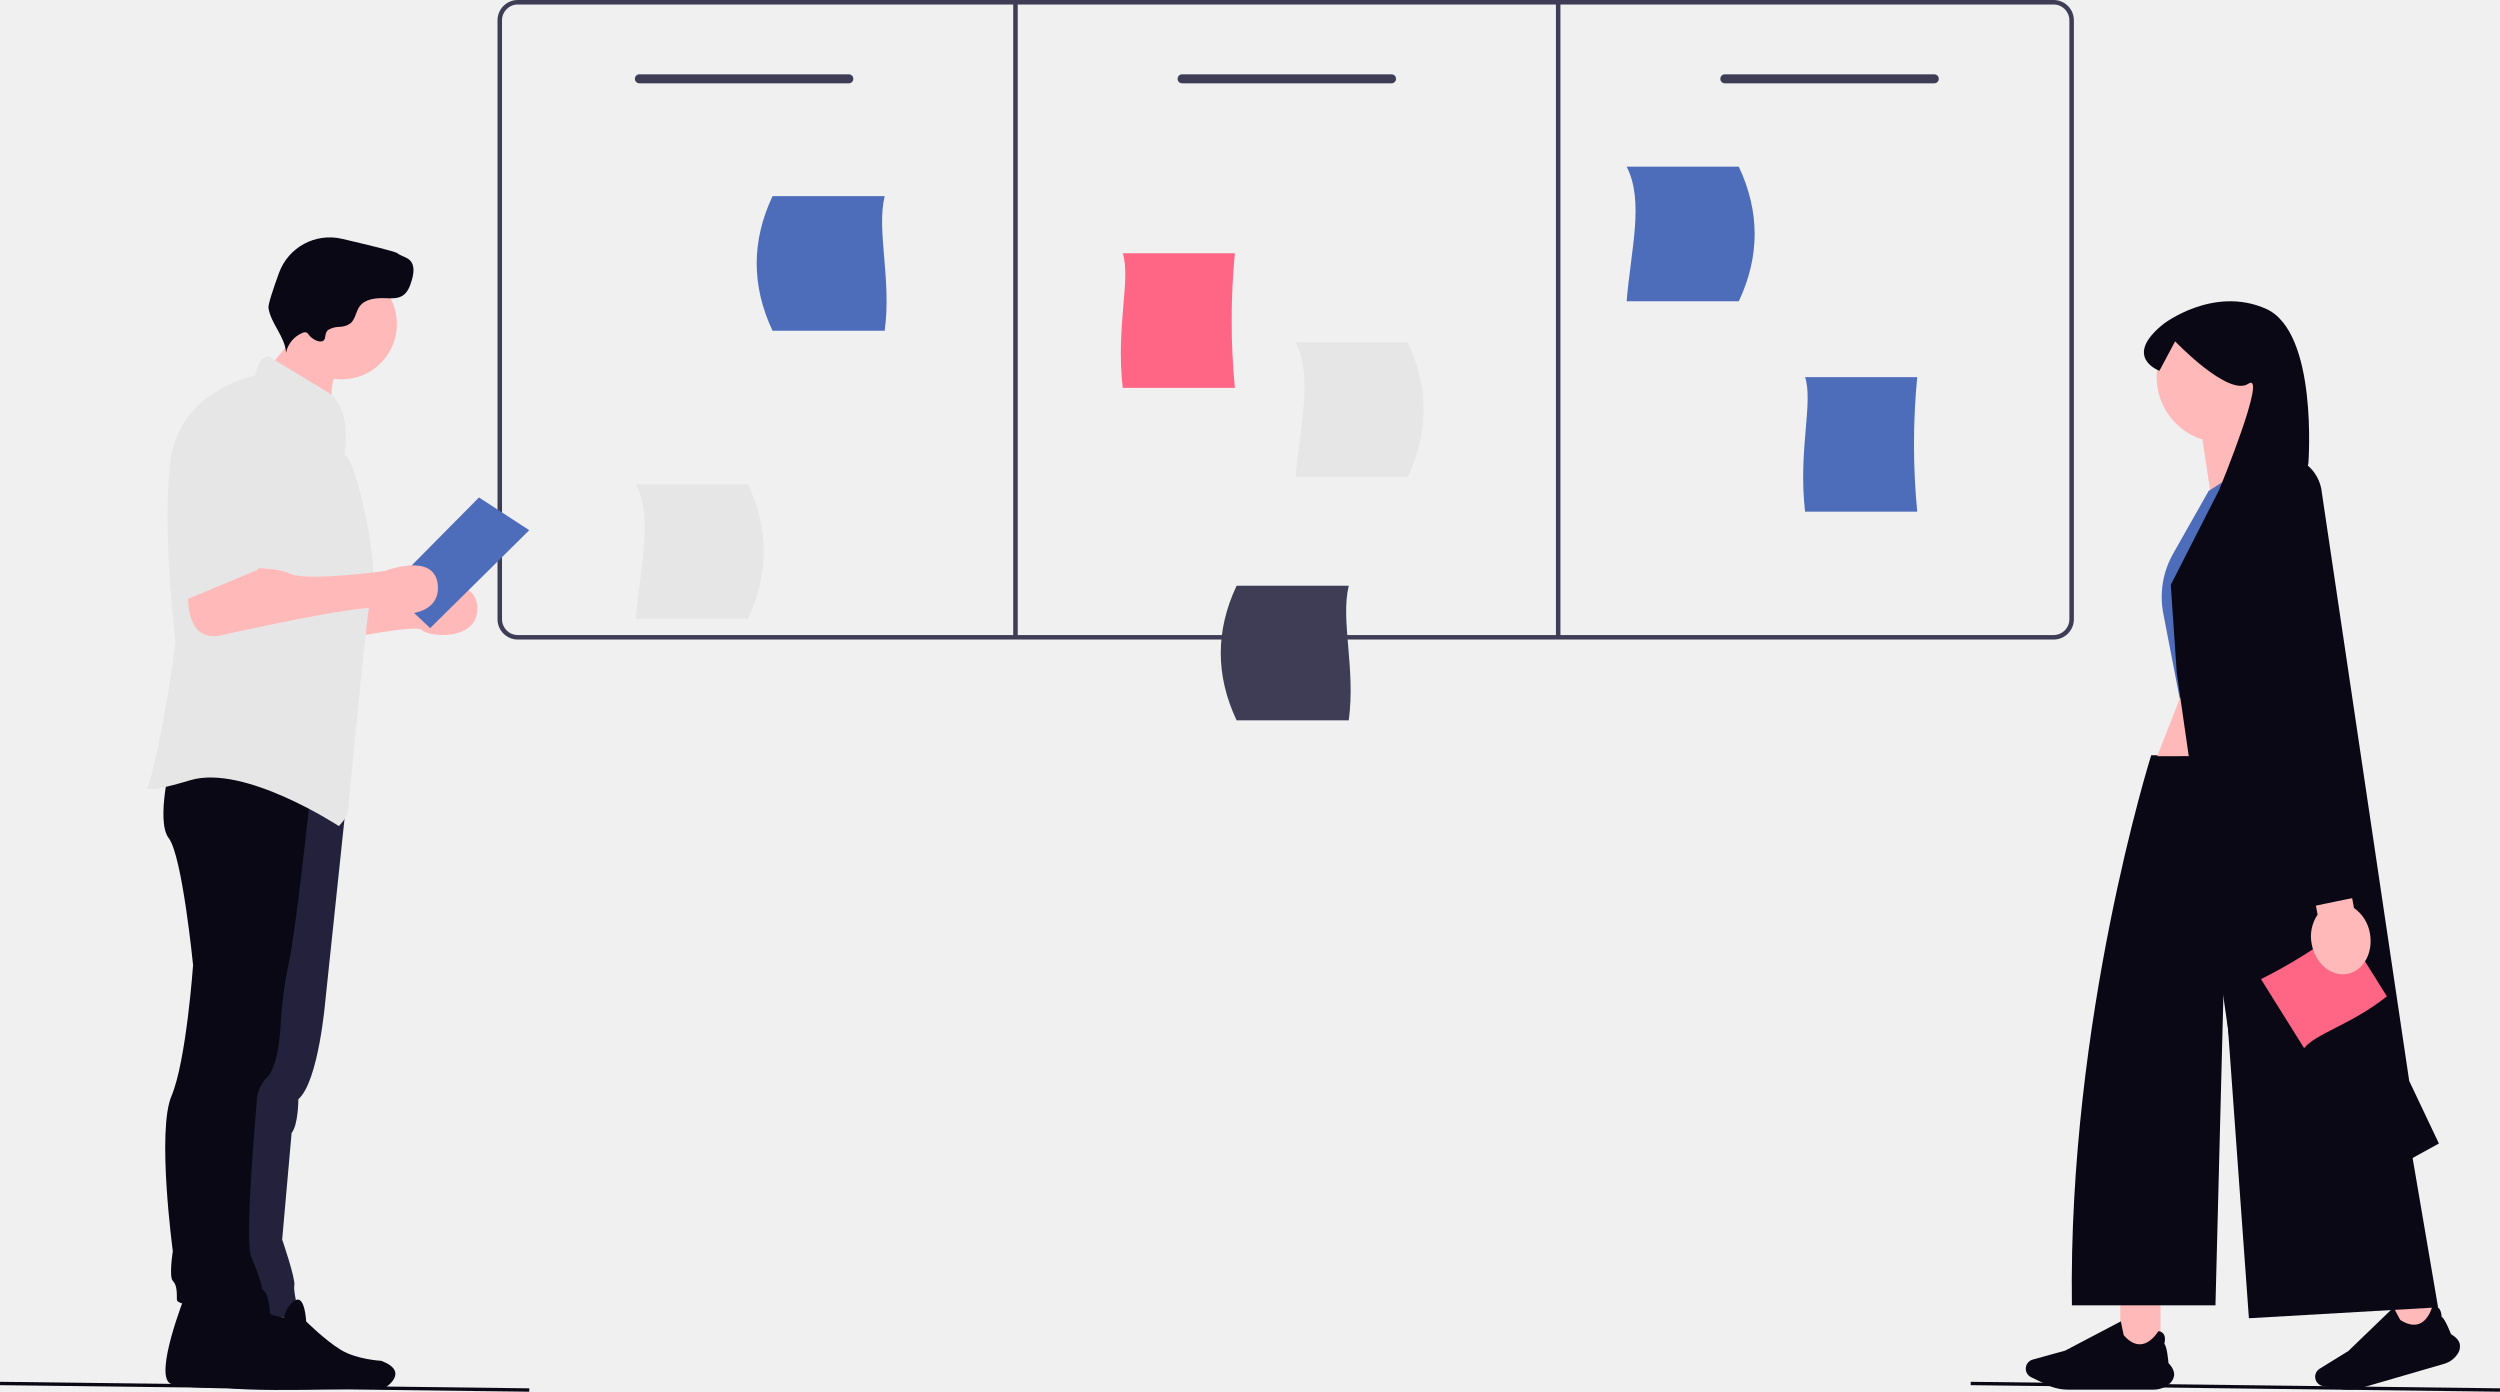
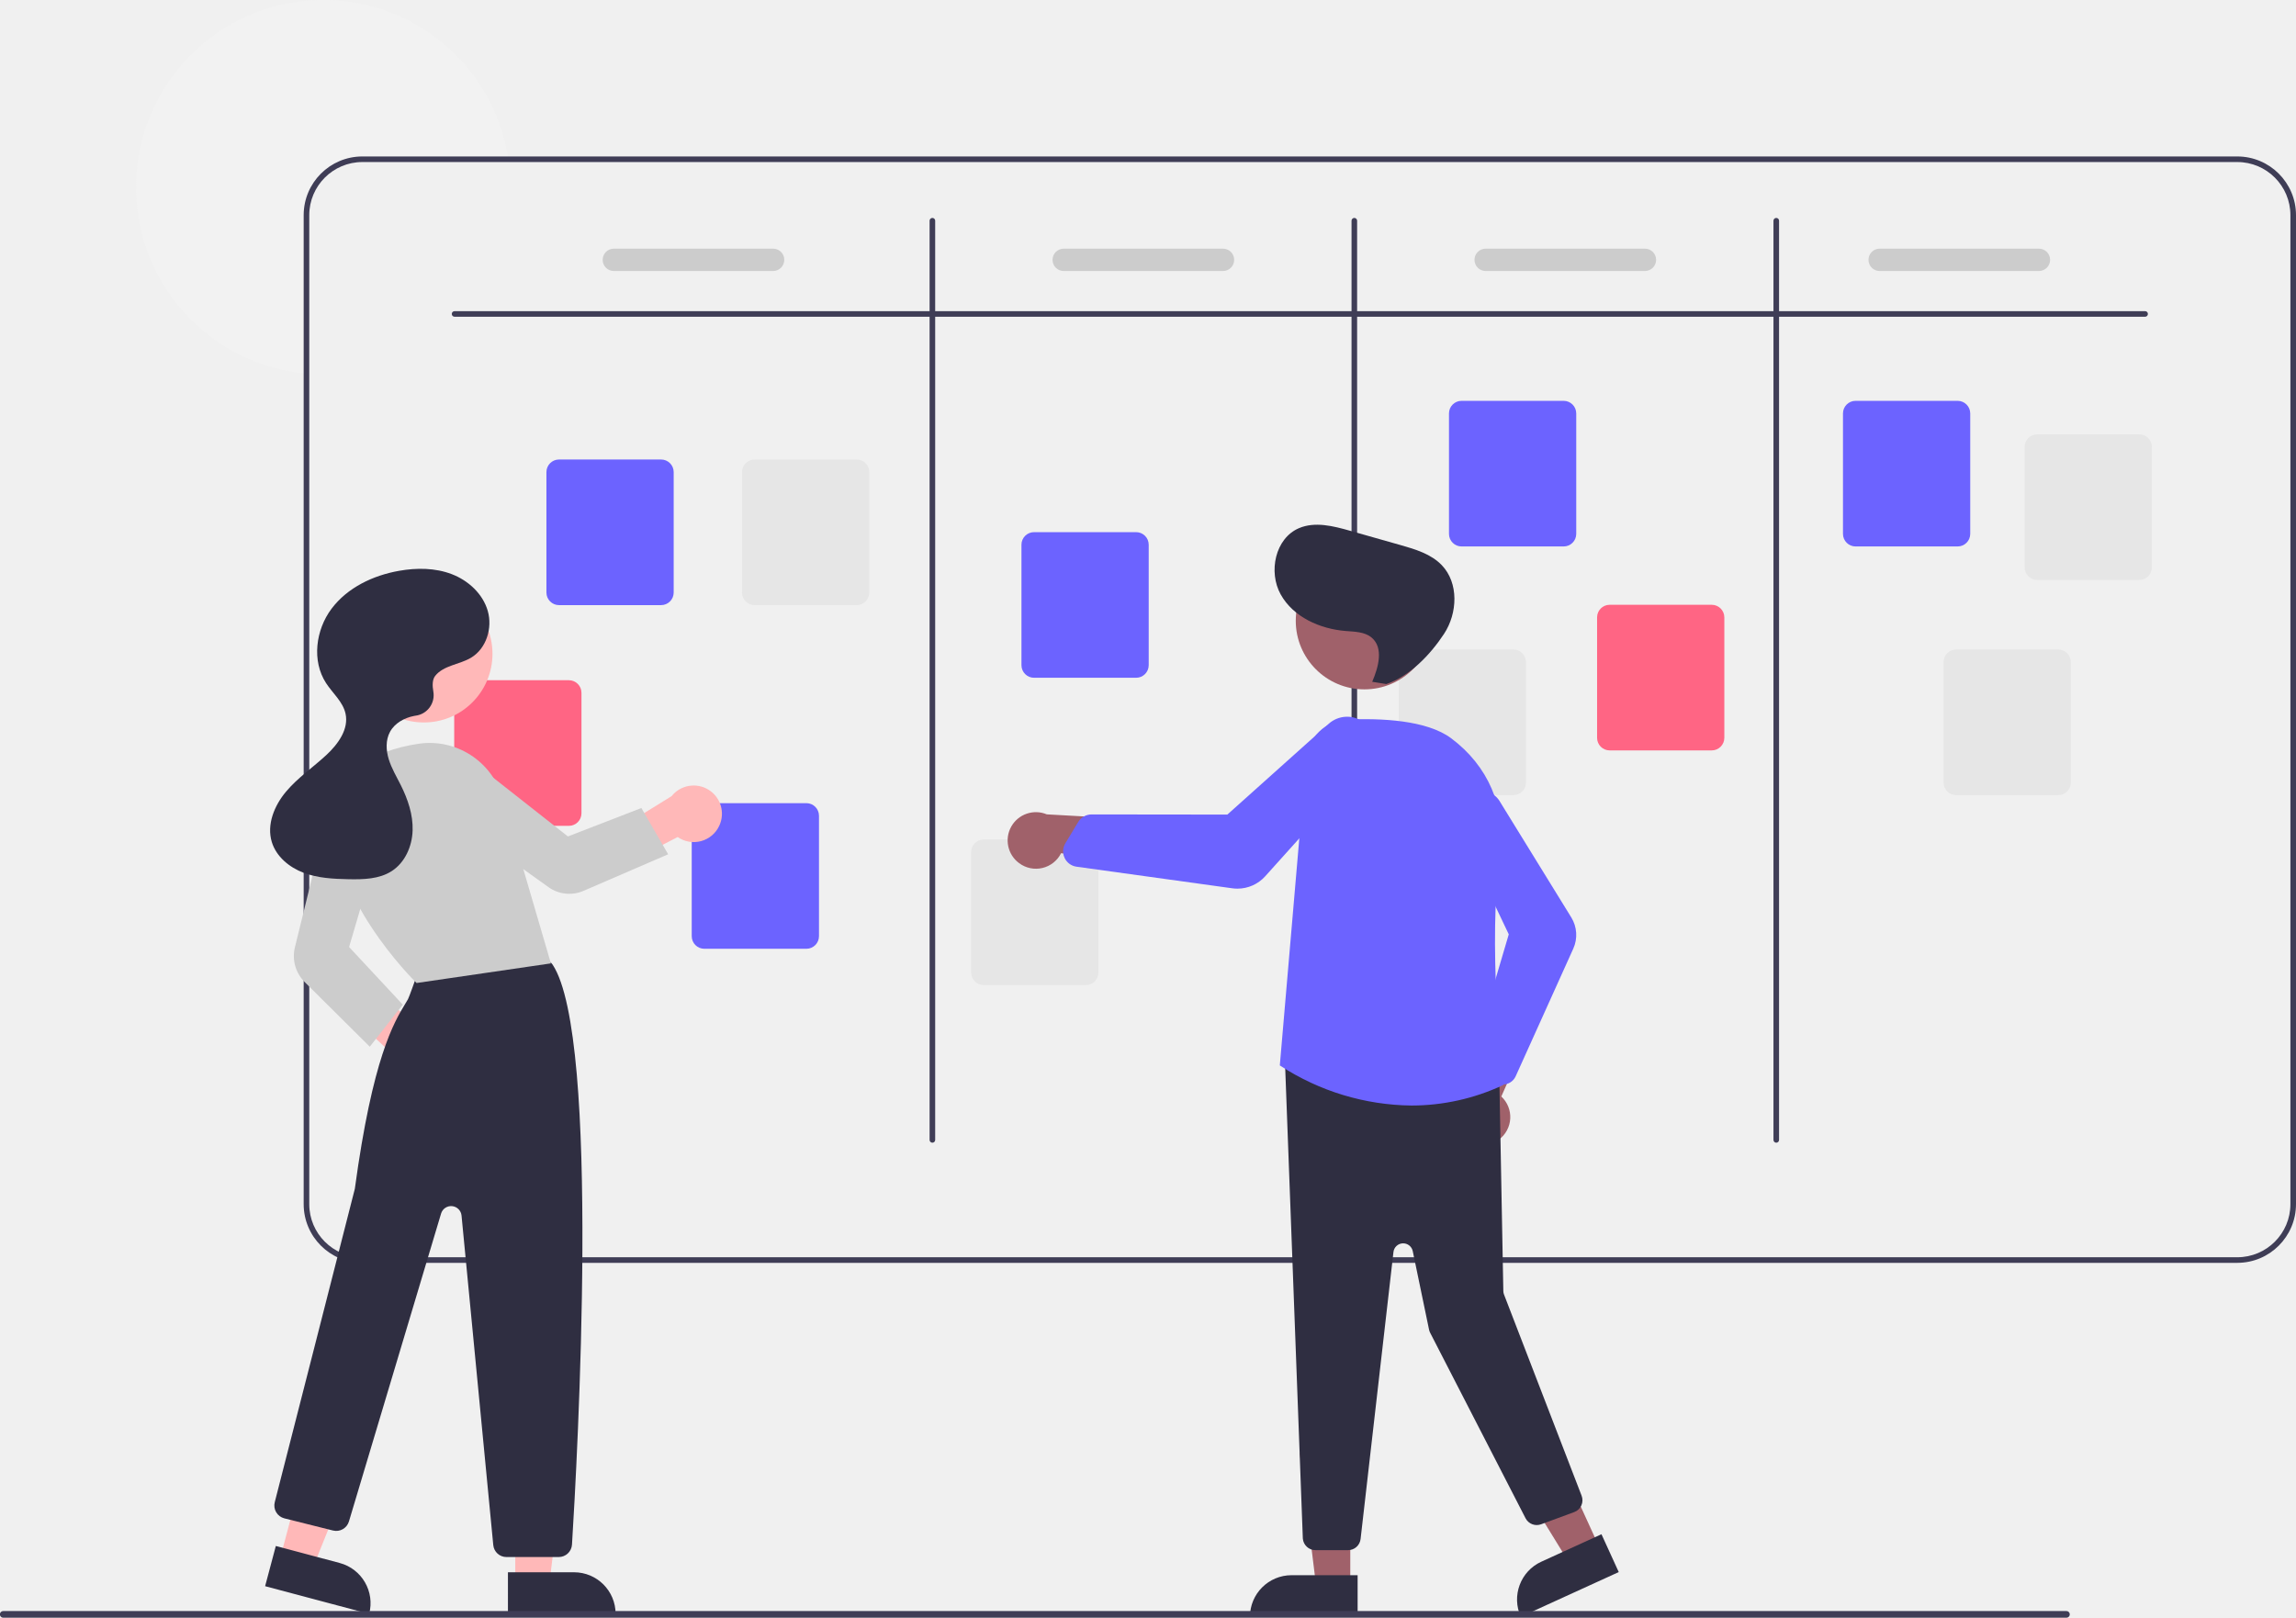
- <svg xmlns="http://www.w3.org/2000/svg" width="1110.152" height="618" viewBox="0 0 1110.152 618" role="img" artist="Katerina Limpitsouni" source="https://undraw.co/">
-   <g id="Group_305" data-name="Group 305" transform="translate(-438.497 -268.251)">
-     <path id="Path_5246-609" data-name="Path 5246" d="M990.425,462.251h-682a9.01,9.01,0,0,1-9-9v-266a9.01,9.01,0,0,1,9-9h682a9.01,9.01,0,0,1,9,9v266a9.01,9.01,0,0,1-9,9Zm-682-282a7.008,7.008,0,0,0-7,7v266a7.008,7.008,0,0,0,7,7h682a7.008,7.008,0,0,0,7-7v-266a7.008,7.008,0,0,0-7-7Z" transform="translate(360 90)" fill="#3f3d56" />
-     <path id="Path_5247-610" data-name="Path 5247" d="M626.861,350.476H577.053c-3.115-27.707,3.758-48.359,0-59.769h49.808a311.81,311.81,0,0,0,0,59.769Z" transform="translate(360 90)" fill="#ff6584" />
-     <path id="Path_5249-611" data-name="Path 5249" d="M929.861,405.476H880.053c-3.115-27.707,3.758-48.359,0-59.769h49.808a311.82,311.82,0,0,0,0,59.769Z" transform="translate(360 90)" fill="#4d6dbb" />
-     <path id="Path_5251-612" data-name="Path 5251" d="M410.634,453.04H360.826c1.868-22.982,7.889-44.442,0-59.769h49.808Q424.7,423.155,410.634,453.04Z" transform="translate(360 90)" fill="#e6e6e6" />
-     <path id="Path_5252-613" data-name="Path 5252" d="M850.634,312.04H800.826c1.868-22.982,7.889-44.442,0-59.769h49.808Q864.7,282.155,850.634,312.04Z" transform="translate(360 90)" fill="#4d6dbb" />
-     <path id="Path_5253-614" data-name="Path 5253" d="M703.634,390.04H653.826c1.868-22.982,7.889-44.442,0-59.769h49.808Q717.7,360.155,703.634,390.04Z" transform="translate(360 90)" fill="#e6e6e6" />
-     <path id="Path_5254-615" data-name="Path 5254" d="M421.549,325.125h49.808c3.115-22.986-3.758-44.445,0-59.769H421.549Q407.482,295.241,421.549,325.125Z" transform="translate(360 90)" fill="#4d6dbb" />
-     <path id="Path_5255-616" data-name="Path 5255" d="M455.425,215.251h-93a2,2,0,0,1,0-4h93a2,2,0,0,1,0,4Z" transform="translate(360 90)" fill="#3f3d56" />
-     <path id="Path_5256-617" data-name="Path 5256" d="M696.425,215.251h-93a2,2,0,0,1,0-4h93a2,2,0,0,1,0,4Z" transform="translate(360 90)" fill="#3f3d56" />
-     <path id="Path_5257-618" data-name="Path 5257" d="M937.425,215.251h-93a2,2,0,0,1,0-4h93a2,2,0,0,1,0,4Z" transform="translate(360 90)" fill="#3f3d56" />
-     <rect id="Rectangle_1038" data-name="Rectangle 1038" width="2" height="282" transform="translate(888.426 269.25)" fill="#3f3d56" />
-     <rect id="Rectangle_1039" data-name="Rectangle 1039" width="2" height="282" transform="translate(1129.426 269.25)" fill="#3f3d56" />
-     <path id="Path_5275-619" data-name="Path 5275" d="M897.549,498.125h49.808c3.115-22.986-3.758-44.445,0-59.769H897.549Q883.482,468.241,897.549,498.125Z" transform="translate(90.072 90)" fill="#3f3d56" />
-     <g id="Group_303" data-name="Group 303" transform="translate(17715.117 -22141.961)">
-       <line id="Line_8" data-name="Line 8" x2="235.022" y2="2.902" transform="translate(-16401.5 23024.561)" fill="#fff" stroke="#090814" stroke-miterlimit="10" stroke-width="1.5" />
-       <rect id="Rectangle_1036" data-name="Rectangle 1036" width="17.857" height="23.535" transform="translate(-16335.089 22987.518)" fill="#ffb9b9" />
-       <path id="Path_5234-620" data-name="Path 5234" d="M412.98,654.79H375.023a21.893,21.893,0,0,1-9.428-2.148l-7-3.364a4.2,4.2,0,0,1,.7-7.838l14.436-3.995,24.7-12.981.018.094c.462,2.339,1.177,5.873,1.268,6.087,2.533,2.9,5.134,4.238,7.733,3.975,4.533-.459,7.546-5.693,7.576-5.746l.023-.04.046,0a3.006,3.006,0,0,1,2.334,1.272c1.034,1.559.4,3.96.3,4.322,1.238,1.212,1.794,7.978,1.837,8.524,1.79,1.9,2.641,3.722,2.529,5.423a5.84,5.84,0,0,1-2.45,4.1,10.6,10.6,0,0,1-6.663,2.307Z" transform="translate(-16733.26 22372.508)" fill="#090814" />
-       <rect id="Rectangle_1037" data-name="Rectangle 1037" width="17.857" height="23.535" transform="translate(-16216.604 22981.773) rotate(-16.22)" fill="#ffb9b9" />
-       <path id="Path_5235-621" data-name="Path 5235" d="M590.633,640.779l-36.446,10.6a21.892,21.892,0,0,1-9.653.571l-7.659-1.275a4.2,4.2,0,0,1-1.517-7.721l12.746-7.868,20.088-19.363.044.085c1.1,2.117,2.771,5.31,2.918,5.491,3.242,2.078,6.114,2.635,8.536,1.657,4.224-1.707,5.655-7.575,5.669-7.634l.011-.045.046-.008a3.006,3.006,0,0,1,2.6.57c1.428,1.208,1.493,3.69,1.495,4.067,1.527.817,3.951,7.159,4.145,7.671,2.249,1.322,3.576,2.836,3.943,4.5a5.84,5.84,0,0,1-1.207,4.625,10.6,10.6,0,0,1-5.754,4.076Z" transform="translate(-16781.908 22375.051)" fill="#090814" />
-       <path id="Path_5236-622" data-name="Path 5236" d="M505.217,277.9H419.636s-37,117.224-35.218,244.285h63.745l3.785-147.5L463.02,527.908l84-4.837Z" transform="translate(-16740.986 22467.684)" fill="#090814" />
-       <path id="Path_5237-623" data-name="Path 5237" d="M504.815,222.669l17.531,40.3-85.709.2L451.5,225.335Z" transform="translate(-16755.346 22482.85)" fill="#ffb9b9" />
-       <path id="Path_5238-624" data-name="Path 5238" d="M494.389,35.47a29.03,29.03,0,1,0-37.727,27.7l5.612,37.088L490.883,76.42a72.069,72.069,0,0,1-9.5-16.749A29,29,0,0,0,494.389,35.47Z" transform="translate(-16755.26 22542.23)" fill="#ffb9b9" />
-       <path id="Path_5239-625" data-name="Path 5239" d="M494.456,85.967l-34.192,21.857L444.482,135.7a38.988,38.988,0,0,0-4.353,26.61l7.251,37.513h75.6l-11.946-78.264A65.8,65.8,0,0,0,499.918,93.78l-5.462-7.813Z" transform="translate(-16756.109 22520.391)" fill="#4d6dbb" />
-       <path id="Path_5240-626" data-name="Path 5240" d="M468.956,104.745l21.419-10.111A18.406,18.406,0,0,1,512.1,111.2l38.744,260.9L564.03,399.89l-79.969,44.125-36.43-253.081-2.666-39.1,23.991-47.093Z" transform="translate(-16757.633 22518.1)" fill="#090814" />
-       <path id="Path_5276-627" data-name="Path 5276" d="M36.736,43.355H.606C-1.653,23.257,3.332,8.277.606,0H36.736a226.178,226.178,0,0,0,0,43.355Z" transform="matrix(-0.53, -0.848, 0.848, -0.53, -16253.145, 22876.152)" fill="#ff6584" />
-       <path id="Path_5241-628" data-name="Path 5241" d="M549.064,360.917l-5.087-27.676-16.159,2.97,5.087,27.676a17.245,17.245,0,0,0-2.608,13.074c1.586,8.627,8.659,14.557,15.8,13.244s11.642-9.37,10.056-18a17.245,17.245,0,0,0-7.087-11.292Z" transform="translate(-16780.385 22452.484)" fill="#ffb9b9" />
-       <path id="Path_5242-629" data-name="Path 5242" d="M487.263,185.2l27.557,133.55,27.938-5.765L523.691,178.859" transform="translate(-16769.248 22494.881)" fill="#090814" />
-       <path id="Path_5243-630" data-name="Path 5243" d="M501.566,71.844s-1.356,10.285-13.915,10.621l-25.477.681s21.537-52.413,12.681-46.508-32.471-18.85-32.471-18.85l-6.968,13.068s-16.647-6.028,1.8-20.79c0,0,22.013-17.019,45.382-6.8s18.966,68.576,18.966,68.576Z" transform="translate(-16753.117 22544)" fill="#090814" />
-     </g>
-     <g id="Group_304" data-name="Group 304" transform="translate(66.523 -33.334)">
-       <path id="Path_5293-631" data-name="Path 5293" d="M309.641,361.948s-4.2,26.37,13.185,23.972c0,0,68.921-15.582,72.517-11.986s25.951,4.82,24.785-10.34c-1.17-15.211-23.586-6.441-23.586-6.441s-34.76,4.794-41.952,1.2-27.568-2.4-27.568-2.4Z" transform="translate(163.772 207.324)" fill="#ffb9b9" />
-       <path id="Path_5294-632" data-name="Path 5294" d="M362.234,447.853l-9.557,90.673s-3,35.959-11.986,43.75c0,0,0,11.387-3,14.983L333.5,644.6s5.993,17.38,5.394,20.377,2.4,12.586,1.8,13.784-28.767,0-28.767,0l5.993-96.489L336.5,448.03Z" transform="translate(163.775 207.413)" fill="#23213b" />
-       <path id="Path_5295-633" data-name="Path 5295" d="M309.738,673.651s-12.569,31.695-6.011,35.52,75.412,1.093,75.412,1.093,11.476-7.1-1.639-12.022c0,0-10.929-.547-18.033-4.918s-15.3-12.569-15.3-12.569-.546-12.022-4.918-9.29a11.231,11.231,0,0,0-4.918,7.65Z" transform="translate(163.765 207.626)" fill="#090814" />
-       <path id="Path_5296-634" data-name="Path 5296" d="M290.378,669.358s-13.784,34.76-6.592,38.955,82.705,1.2,82.705,1.2,12.586-7.791-1.8-13.185c0,0-11.986-.6-19.777-5.394s-16.781-13.784-16.781-13.784-.6-13.185-5.394-10.188a12.317,12.317,0,0,0-5.394,8.391Z" transform="translate(163.746 207.621)" fill="#090814" />
-       <path id="Path_5297-635" data-name="Path 5297" d="M346.115,446.638s-6.592,61.729-9.589,74.914a170.458,170.458,0,0,0-3.6,26.37s-.6,19.178-5.993,24.572a16.2,16.2,0,0,0-4.795,11.986s-5.394,60.531-2.4,67.722,7.065,16.535,4.068,21.329-37.03,1.444-37.03-2.151,0-6.592-1.8-8.39,0-13.185,0-13.185-7.192-53.339-.6-68.921,9.589-58.133,9.589-58.133-4.794-48.544-10.788-56.335,1.2-35.359,1.2-35.359Z" transform="translate(163.745 207.397)" fill="#090814" />
-       <path id="Path_5298-636" data-name="Path 5298" d="M329.2,255.127c.7,1.587,2.364,2.471,3.883,3.307,8.8,4.848,16.164,11.876,23.421,18.823a27.5,27.5,0,0,1,1.091-18.594c.866-2.006,2-4.163,1.383-6.259a7.792,7.792,0,0,0-3.039-3.636,94.22,94.22,0,0,0-9.268-6.323c-2.244-1.343-6.858-4.917-9.433-4.528-.135,3.479-.206,6.59-1.729,9.842C335.142,248.531,329.462,255.734,329.2,255.127Z" transform="translate(163.791 207.212)" fill="#ffb9b9" />
-       <circle id="Ellipse_894" data-name="Ellipse 894" cx="24.572" cy="24.572" r="24.572" transform="translate(499.071 420.904)" fill="#ffb9b9" />
-       <path id="Path_5299-637" data-name="Path 5299" d="M361.1,296.381s4.2-20.976-7.791-28.168-25.77-15.582-25.77-15.582-4.2-.6-5.993,8.39c0,0-34.161,6.592-37.757,38.955s2.4,79.709,2.4,79.709S280.8,421.038,274.2,443.213c0,0-5.394,4.794,18.579-2.4s65.924,20.377,65.924,20.377,4.2-4.2,4.2-7.192,8.99-94.092,10.788-102.482S366.5,297.58,361.1,296.381Z" transform="translate(163.738 207.226)" fill="#e6e6e6" />
-       <path id="Path_5300-638" data-name="Path 5300" d="M354.063,240.83a10.246,10.246,0,0,1,4.819-1.283,9.171,9.171,0,0,0,4.767-1.42c2.321-1.782,2.491-5.226,4.189-7.609,2.458-3.45,7.363-3.866,11.6-3.693,2.589.106,5.377.26,7.557-1.14,2.238-1.438,3.253-4.146,4.007-6.7.892-3.016,1.47-6.705-.742-8.943-1.536-1.553-3.96-1.861-5.666-3.225-.923-.738-13.128-3.7-24.586-6.369a23.948,23.948,0,0,0-27.931,15.159c-2.646,7.275-4.913,14.11-4.679,15.587,1.12,7.066,7.369,12.683,7.8,19.824a12.169,12.169,0,0,1,7.428-8.833,2.324,2.324,0,0,1,1.513-.184c.621.2.984.819,1.376,1.34,1.027,1.365,4.252,3.435,6.08,2.467C353.228,244.944,352.007,242.224,354.063,240.83Z" transform="translate(163.79 207.176)" fill="#090814" />
-       <path id="Path_5304-639" data-name="Path 5304" d="M210.391,180.024l18.5,17.445L272.9,153.988l-22.335-14.537Z" transform="translate(334.102 383.034)" fill="#4d6dbb" />
-       <path id="Path_5307-640" data-name="Path 5307" d="M292.166,352.628s-4.2,26.37,13.185,23.973c0,0,68.921-15.582,72.517-11.986s25.951,4.82,24.785-10.34c-1.17-15.211-23.586-6.441-23.586-6.441s-34.76,4.794-41.952,1.2-27.568-2.4-27.568-2.4Z" transform="translate(163.755 207.315)" fill="#ffb9b9" />
-       <path id="Path_5308-641" data-name="Path 5308" d="M316.74,269.4s-26.969,3-26.969,41.952v49.743l32.962-13.784s13.784-32.363,12.586-41.353S334.719,270.595,316.74,269.4Z" transform="translate(163.754 207.242)" fill="#e6e6e6" />
-     </g>
-     <line id="Line_9" data-name="Line 9" x2="235.022" y2="2.902" transform="translate(438.506 882.6)" fill="#fff" stroke="#090814" stroke-miterlimit="10" stroke-width="1.5" />
-   </g>
+ <svg xmlns="http://www.w3.org/2000/svg" width="821.676" height="579.01" viewBox="0 0 821.676 579.01" role="img" artist="Katerina Limpitsouni" source="https://undraw.co/">
+   <path d="M371.238,218.495h-52.4a19.017,19.017,0,0,0-19,19v56.81c-.67-.04-1.34-.1-2-.18a66.999,66.999,0,1,1,73.1-77.63C371.048,217.155,371.148,217.825,371.238,218.495Z" transform="translate(-189.1619 -160.4952)" fill="#f2f2f2" />
+   <path d="M989.838,216.495h-671a21.023,21.023,0,0,0-21,21v354a21.023,21.023,0,0,0,21,21h671a21.023,21.023,0,0,0,21-21v-354A21.023,21.023,0,0,0,989.838,216.495Zm19,375a19.017,19.017,0,0,1-19,19h-671a19.017,19.017,0,0,1-19-19v-354a19.017,19.017,0,0,1,19-19h671a19.017,19.017,0,0,1,19,19Z" transform="translate(-189.1619 -160.4952)" fill="#3f3d56" />
+   <path d="M956.838,273.865h-605a1,1,0,0,1,0-2h605a1,1,0,0,1,0,2Z" transform="translate(-189.1619 -160.4952)" fill="#3f3d56" />
+   <path d="M522.838,569.495a1,1,0,0,1-1-1v-329a1,1,0,1,1,2,0v329A1,1,0,0,1,522.838,569.495Z" transform="translate(-189.1619 -160.4952)" fill="#3f3d56" />
+   <path d="M673.838,569.495a1,1,0,0,1-1-1v-329a1,1,0,1,1,2,0v329A1,1,0,0,1,673.838,569.495Z" transform="translate(-189.1619 -160.4952)" fill="#3f3d56" />
+   <path d="M824.838,569.495a1,1,0,0,1-1-1v-329a1,1,0,1,1,2,0v329A1,1,0,0,1,824.838,569.495Z" transform="translate(-189.1619 -160.4952)" fill="#3f3d56" />
+   <path d="M425.754,377.083h-36.54a4.505,4.505,0,0,1-4.5-4.5V329.463a4.505,4.505,0,0,1,4.5-4.5h36.54a4.505,4.505,0,0,1,4.5,4.5v43.12A4.505,4.505,0,0,1,425.754,377.083Z" transform="translate(-189.1619 -160.4952)" fill="#6c63ff" />
+   <path d="M477.754,500.083h-36.54a4.505,4.505,0,0,1-4.5-4.5V452.463a4.505,4.505,0,0,1,4.5-4.5h36.54a4.505,4.505,0,0,1,4.5,4.5v43.12A4.505,4.505,0,0,1,477.754,500.083Z" transform="translate(-189.1619 -160.4952)" fill="#6c63ff" />
+   <path d="M595.754,403.083h-36.54a4.505,4.505,0,0,1-4.5-4.5V355.463a4.505,4.505,0,0,1,4.5-4.5h36.54a4.505,4.505,0,0,1,4.5,4.5v43.12A4.505,4.505,0,0,1,595.754,403.083Z" transform="translate(-189.1619 -160.4952)" fill="#6c63ff" />
+   <path d="M748.754,356.083h-36.54a4.505,4.505,0,0,1-4.5-4.5V308.463a4.505,4.505,0,0,1,4.5-4.5h36.54a4.505,4.505,0,0,1,4.5,4.5v43.12A4.505,4.505,0,0,1,748.754,356.083Z" transform="translate(-189.1619 -160.4952)" fill="#6c63ff" />
+   <path d="M889.754,356.083h-36.54a4.505,4.505,0,0,1-4.5-4.5V308.463a4.505,4.505,0,0,1,4.5-4.5h36.54a4.505,4.505,0,0,1,4.5,4.5v43.12A4.505,4.505,0,0,1,889.754,356.083Z" transform="translate(-189.1619 -160.4952)" fill="#6c63ff" />
+   <path d="M954.754,368.083h-36.54a4.505,4.505,0,0,1-4.5-4.5V320.463a4.505,4.505,0,0,1,4.5-4.5h36.54a4.505,4.505,0,0,1,4.5,4.5v43.12A4.505,4.505,0,0,1,954.754,368.083Z" transform="translate(-189.1619 -160.4952)" fill="#e6e6e6" />
+   <path d="M925.754,445.083h-36.54a4.505,4.505,0,0,1-4.5-4.5V397.463a4.505,4.505,0,0,1,4.5-4.5h36.54a4.505,4.505,0,0,1,4.5,4.5v43.12A4.505,4.505,0,0,1,925.754,445.083Z" transform="translate(-189.1619 -160.4952)" fill="#e6e6e6" />
+   <path d="M801.754,429.083h-36.54a4.505,4.505,0,0,1-4.5-4.5V381.463a4.505,4.505,0,0,1,4.5-4.5h36.54a4.505,4.505,0,0,1,4.5,4.5v43.12A4.505,4.505,0,0,1,801.754,429.083Z" transform="translate(-189.1619 -160.4952)" fill="#ff6584" />
+   <path d="M730.754,445.083h-36.54a4.505,4.505,0,0,1-4.5-4.5V397.463a4.505,4.505,0,0,1,4.5-4.5h36.54a4.505,4.505,0,0,1,4.5,4.5v43.12A4.505,4.505,0,0,1,730.754,445.083Z" transform="translate(-189.1619 -160.4952)" fill="#e6e6e6" />
+   <path d="M577.754,513.083h-36.54a4.505,4.505,0,0,1-4.5-4.5V465.463a4.505,4.505,0,0,1,4.5-4.5h36.54a4.505,4.505,0,0,1,4.5,4.5v43.12A4.505,4.505,0,0,1,577.754,513.083Z" transform="translate(-189.1619 -160.4952)" fill="#e6e6e6" />
+   <path d="M392.754,456.083h-36.54a4.505,4.505,0,0,1-4.5-4.5V408.463a4.505,4.505,0,0,1,4.5-4.5h36.54a4.505,4.505,0,0,1,4.5,4.5v43.12A4.505,4.505,0,0,1,392.754,456.083Z" transform="translate(-189.1619 -160.4952)" fill="#ff6584" />
+   <path d="M495.754,377.083h-36.54a4.505,4.505,0,0,1-4.5-4.5V329.463a4.505,4.505,0,0,1,4.5-4.5h36.54a4.505,4.505,0,0,1,4.5,4.5v43.12A4.505,4.505,0,0,1,495.754,377.083Z" transform="translate(-189.1619 -160.4952)" fill="#e6e6e6" />
+   <path d="M465.838,257.495h-57a4,4,0,0,1,0-8h57a4,4,0,0,1,0,8Z" transform="translate(-189.1619 -160.4952)" fill="#ccc" />
+   <path d="M626.838,257.495h-57a4,4,0,0,1,0-8h57a4,4,0,0,1,0,8Z" transform="translate(-189.1619 -160.4952)" fill="#ccc" />
+   <path d="M777.838,257.495h-57a4,4,0,0,1,0-8h57a4,4,0,0,1,0,8Z" transform="translate(-189.1619 -160.4952)" fill="#ccc" />
+   <path d="M918.838,257.495h-57a4,4,0,0,1,0-8h57a4,4,0,0,1,0,8Z" transform="translate(-189.1619 -160.4952)" fill="#ccc" />
+   <path d="M338.171,550.387A10.056,10.056,0,0,1,329.471,537.656L303.838,513.795l13.553-3.438,25.206,20.444a10.11,10.11,0,0,1-4.426,19.586Z" transform="translate(-189.1619 -160.4952)" fill="#ffb8b8" />
+   <polygon points="184.404 566.253 196.664 566.253 202.496 518.965 184.402 518.965 184.404 566.253" fill="#ffb8b8" />
+   <path d="M370.939,723.245h38.531a0,0,0,0,1,0,0v14.887a0,0,0,0,1,0,0H385.826a14.887,14.887,0,0,1-14.887-14.887v0A0,0,0,0,1,370.939,723.245Z" transform="translate(591.28 1300.863) rotate(179.9974)" fill="#2f2e41" />
+   <polygon points="100.345 557.401 112.193 560.555 129.994 516.359 112.509 511.705 100.345 557.401" fill="#ffb8b8" />
+   <path d="M285.307,718.541h38.531a0,0,0,0,1,0,0v14.887a0,0,0,0,1,0,0H300.194a14.887,14.887,0,0,1-14.887-14.887v0A0,0,0,0,1,285.307,718.541Z" transform="matrix(-0.96635, -0.25722, 0.25722, -0.96635, 222.9961, 1345.388)" fill="#2f2e41" />
+   <path d="M389.123,717.795H370.416a4.73,4.73,0,0,1-4.726-4.293L354.333,595.57a3.748,3.748,0,0,0-7.321-.715L314.039,705.055a4.742,4.742,0,0,1-5.7,3.246l-17.403-4.352a4.747,4.747,0,0,1-3.447-5.787c.284-1.11,28.411-111.028,28.656-112.158,6.373-46.968,13.997-59.554,18.093-66.314.339-.56.651-1.074.931-1.561.351-.608,2.512-6.645,3.884-10.564a4.79,4.79,0,0,1,2.435-2.978c17.211-8.802,37.347-2.709,43.109-.632a4.682,4.682,0,0,1,2.338,1.815c17.285,26.071,8.802,177.491,6.926,207.581A4.751,4.751,0,0,1,389.123,717.795Z" transform="translate(-189.1619 -160.4952)" fill="#2f2e41" />
+   <circle cx="151.684" cy="234.024" r="24.561" fill="#ffb8b8" />
+   <path d="M338.244,512.333l-.177-.171c-.331-.32-33.056-32.38-28.821-62.024,1.811-12.68,12.07-20.781,29.668-23.431a27.135,27.135,0,0,1,30,19.121l17.4,59.484Z" transform="translate(-189.1619 -160.4952)" fill="#ccc" />
+   <path d="M321.495,535.136l-23.318-23.171a13.137,13.137,0,0,1-3.48-12.392l11.289-45.919A10.354,10.354,0,0,1,319.165,446.254a10.411,10.411,0,0,1,6.809,12.794L314.09,499.444l19.218,20.637Z" transform="translate(-189.1619 -160.4952)" fill="#ccc" />
+   <path d="M446.566,456.058a10.056,10.056,0,0,1-14.884,4.029L400.553,476.221l1.376-13.706,27.597-17.079a10.11,10.11,0,0,1,17.04,10.621Z" transform="translate(-189.1619 -160.4952)" fill="#ffb8b8" />
+   <path d="M428.283,466.26l-30.346,13.114a12.809,12.809,0,0,1-12.477-1.338l-38.589-27.649A10.355,10.355,0,0,1,344.897,435.4a10.41,10.41,0,0,1,14.409-1.568l33.088,26.042,26.3-10.175Z" transform="translate(-189.1619 -160.4952)" fill="#ccc" />
+   <path d="M344.918,402.39c3.03-3.796,8.691-4.001,12.853-6.505,5.452-3.28,7.706-10.611,5.949-16.726s-6.938-10.881-12.878-13.16-12.549-2.307-18.816-1.206c-9.33,1.64-18.516,5.995-24.207,13.569s-7.139,18.666-1.981,26.612c2.37,3.652,6.029,6.667,6.975,10.917,1.242,5.58-2.671,10.961-6.864,14.846-4.777,4.426-10.257,8.133-14.442,13.123s-6.976,11.806-5.066,18.032c1.6,5.216,6.256,9.059,11.361,10.984s10.666,2.203,16.121,2.309c5.297.104,10.924-.025,15.386-2.881,4.777-3.058,7.328-8.858,7.516-14.527s-1.706-11.223-4.245-16.294c-1.513-3.023-3.273-5.953-4.278-9.18s-1.18-6.89.431-9.863c1.693-3.125,5.117-5.009,8.604-5.694.181-.036.373-.067.573-.096a7.398,7.398,0,0,0,6.333-8.628C343.847,405.808,343.881,403.689,344.918,402.39Z" transform="translate(-189.1619 -160.4952)" fill="#2f2e41" />
+   <polygon points="483.229 567.3 470.969 567.3 465.137 520.012 483.231 520.013 483.229 567.3" fill="#a0616a" />
+   <path d="M462.212,563.797h23.644a0,0,0,0,1,0,0v14.887a0,0,0,0,1,0,0H447.325a0,0,0,0,1,0,0v0A14.887,14.887,0,0,1,462.212,563.797Z" fill="#2f2e41" />
+   <polygon points="572.184 553.413 561.033 558.506 536.079 517.917 552.538 510.399 572.184 553.413" fill="#a0616a" />
+   <path d="M743.47,716.962h23.644a0,0,0,0,1,0,0v14.887a0,0,0,0,1,0,0H728.583a0,0,0,0,1,0,0v0A14.887,14.887,0,0,1,743.47,716.962Z" transform="translate(-422.5278 215.6884) rotate(-24.54855)" fill="#2f2e41" />
+   <path d="M725.643,568.352a10.056,10.056,0,0,0,.801-15.399l14.412-32.7-18.309,3.103-10.879,30.577a10.11,10.11,0,0,0,13.975,14.419Z" transform="translate(-189.1619 -160.4952)" fill="#a0616a" />
+   <path d="M671.609,715.327H659.897a4.517,4.517,0,0,1-4.488-4.174l-6.387-170.559a4.5,4.5,0,0,1,4.925-4.805l67.735,7.193a4.501,4.501,0,0,1,4.062,4.394l1.419,75.235a3.492,3.492,0,0,0,.234,1.193l27.785,72.053a4.499,4.499,0,0,1-2.643,5.841l-11.868,4.373a4.501,4.501,0,0,1-5.557-2.164l-34.133-66.369a4.475,4.475,0,0,1-.404-1.143l-5.831-28.094a3.5,3.5,0,0,0-6.904.312L676.08,711.338A4.499,4.499,0,0,1,671.609,715.327Z" transform="translate(-189.1619 -160.4952)" fill="#2f2e41" />
+   <circle cx="488.279" cy="222.178" r="24.561" fill="#a0616a" />
+   <path d="M694.285,556.19a87.664,87.664,0,0,1-46.873-14.198l-.239-.165.025-.29,9.395-109.416a15.421,15.421,0,0,1,14.599-14.062c12.176-.56,28.531.146,37.286,6.667,13.231,9.854,19.608,24.694,17.496,40.712-4.38,33.219.582,78.029,1.162,83.029l.042.36-.33.151A77.266,77.266,0,0,1,694.285,556.19Z" transform="translate(-189.1619 -160.4952)" fill="#6c63ff" />
+   <path d="M727.022,548.653a5.007,5.007,0,0,1-3.681-1.622l-5.373-5.861a5.026,5.026,0,0,1-1.109-4.795l12.251-41.464-18.64-39.144a8.832,8.832,0,0,1-.604-5.879,8.809,8.809,0,0,1,16.313-2.084l25.295,41.042a11.951,11.951,0,0,1,.72,11.198l-20.61,45.665a4.988,4.988,0,0,1-3.766,2.88A5.054,5.054,0,0,1,727.022,548.653Z" transform="translate(-189.1619 -160.4952)" fill="#6c63ff" />
+   <path d="M553.9,469.448a10.056,10.056,0,0,0,14.999-3.578l35.438,4.596L596.192,453.778l-32.404-1.806a10.11,10.11,0,0,0-9.888,17.476Z" transform="translate(-189.1619 -160.4952)" fill="#a0616a" />
+   <path d="M632.011,478.562a13.425,13.425,0,0,1-1.845-.127l-55.751-7.732a5.541,5.541,0,0,1-4.251-3.111,5.657,5.657,0,0,1-.318-.829h-0a5.564,5.564,0,0,1,.575-4.432l4.614-7.649a5.584,5.584,0,0,1,4.756-2.686h.008l48.596.056,36.294-32.517a9.868,9.868,0,0,1,6.107-2.5,9.835,9.835,0,0,1,7.373,16.815L641.953,474.128A13.364,13.364,0,0,1,632.011,478.562Z" transform="translate(-189.1619 -160.4952)" fill="#6c63ff" />
+   <path d="M680.234,404.523c2.244-5.195,4.144-12.113-.161-15.785-2.497-2.13-6.094-2.135-9.365-2.4-9.217-.747-18.706-4.988-23.211-13.064s-1.989-20.084,6.51-23.728c5.729-2.456,12.297-.783,18.294.918l18.006,5.106c5.35,1.517,10.967,3.19,14.819,7.201,6.143,6.397,5.684,17.212.805,24.618s-12.226,15.131-20.638,17.943Z" transform="translate(-189.1619 -160.4952)" fill="#2f2e41" />
+   <path d="M928.647,739.505h-738.294a1.191,1.191,0,1,1,0-2.381h738.294a1.191,1.191,0,1,1,0,2.381Z" transform="translate(-189.1619 -160.4952)" fill="#3f3d56" />
</svg>
